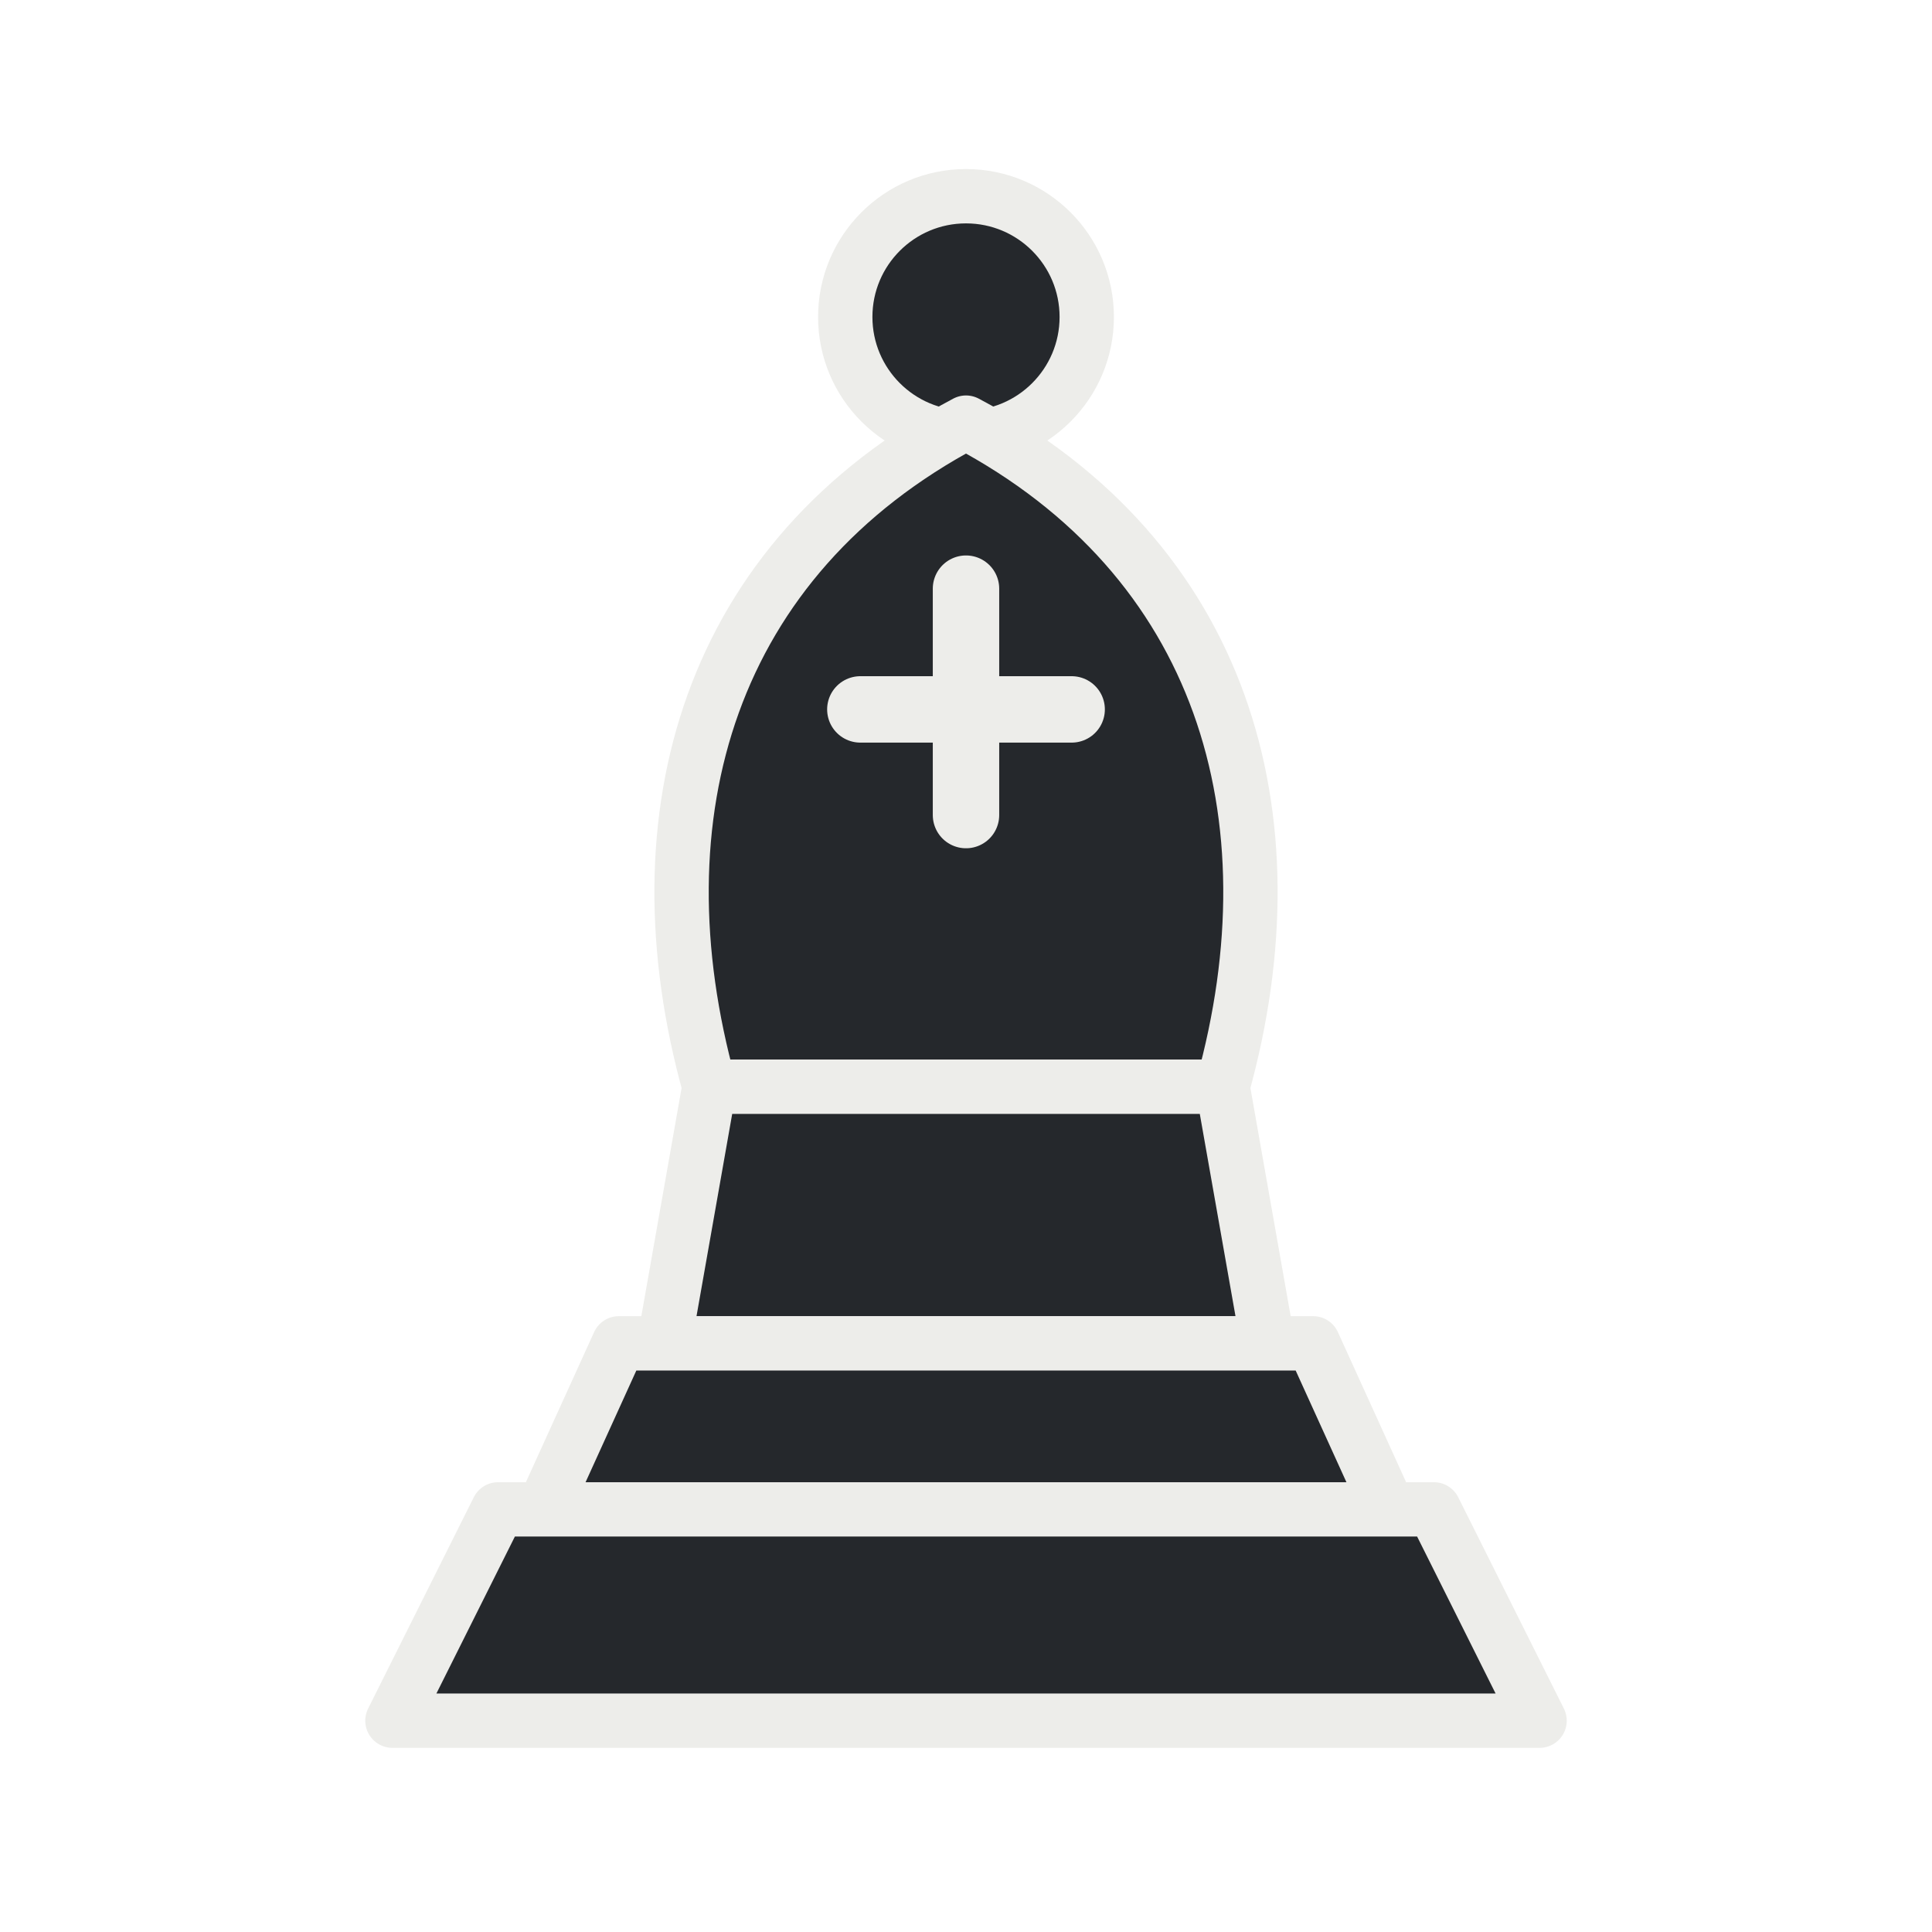
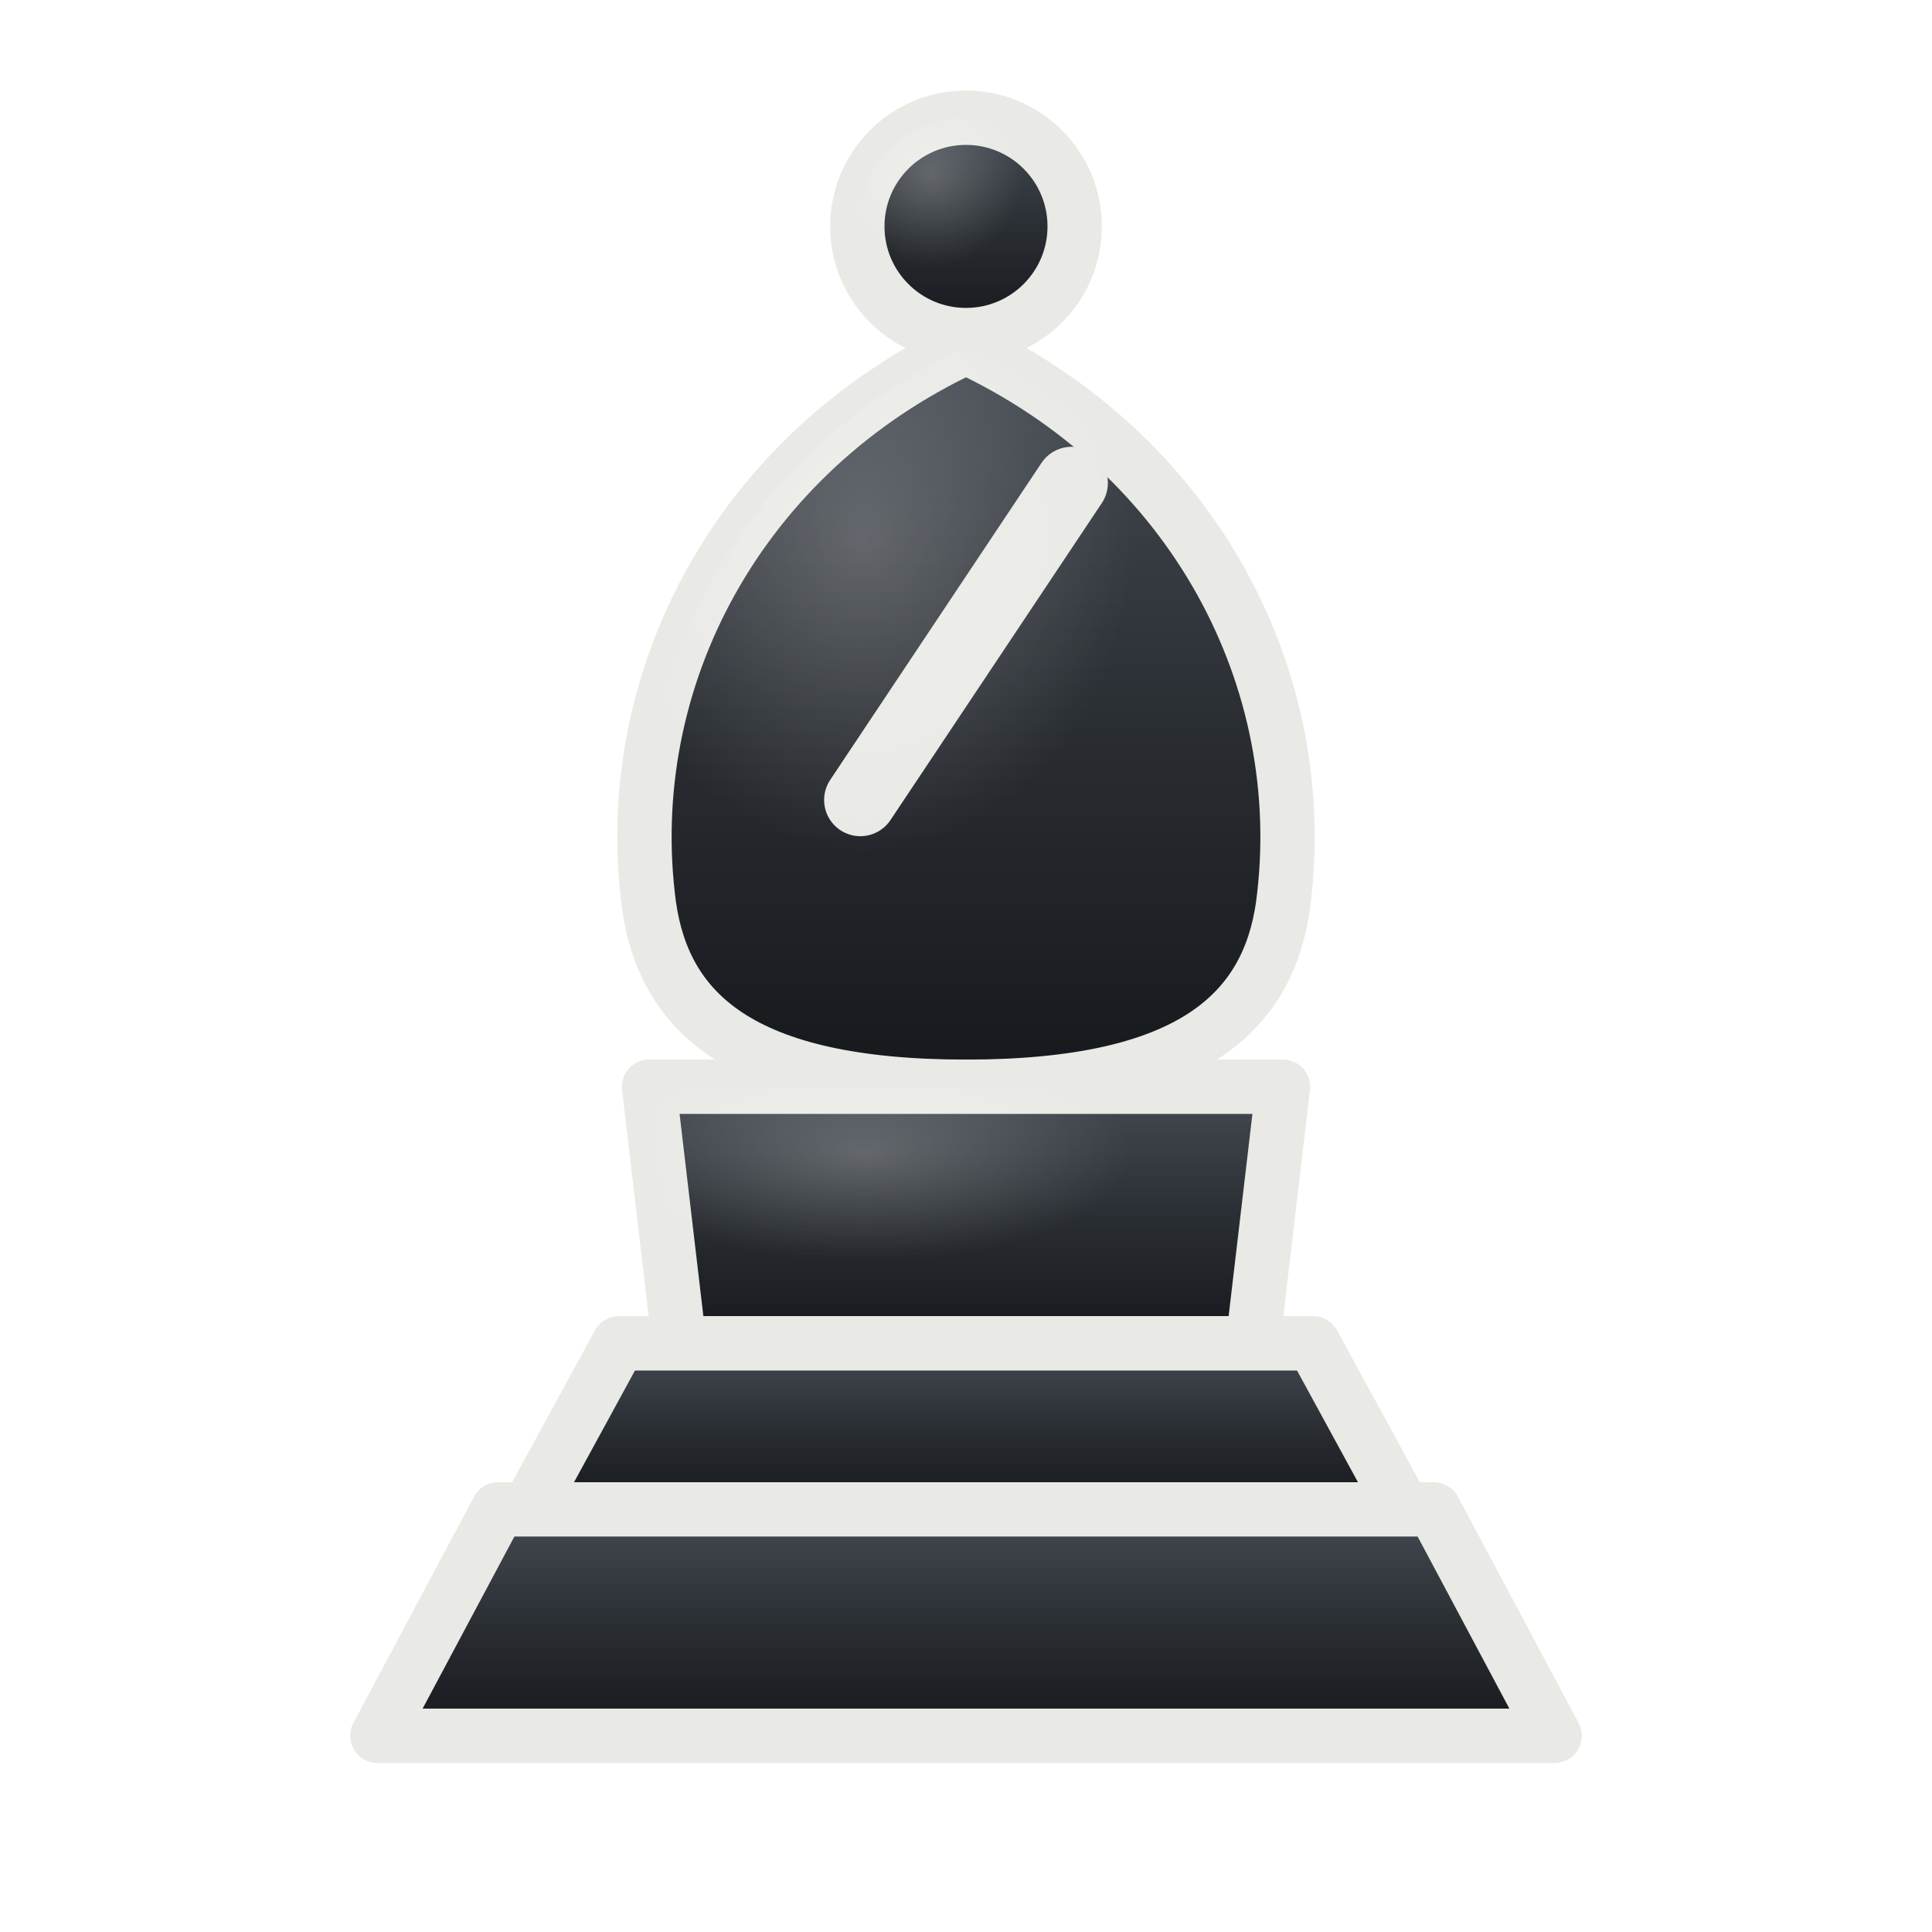
<svg xmlns="http://www.w3.org/2000/svg" width="64" height="64" viewBox="0 0 64 64">
-   <g fill="#25282C" stroke="#EDEDEA" stroke-width="1.8" stroke-linejoin="round" stroke-linecap="round">
-     <circle cx="32" cy="10.5" r="4" />
-     <path d="M 32 14 C 40.5 18.5 43 27 40.5 36 L 23.5 36 C 21 27 23.5 18.5 32 14 Z" />
-     <path d="M 32 19.5 L 32 27 M 28.5 23.5 L 35.5 23.5" stroke-width="2.2" fill="none" />
-     <path d="M 22 44.5 L 42 44.5 L 40.5 36 L 23.5 36 Z" />
-     <path d="M 18 50 L 46 50 L 43.5 44.5 L 20.5 44.5 Z" />
-     <path d="M 13 57 L 51 57 L 47.5 50 L 16.5 50 Z" />
+   <defs>
+     <linearGradient id="body" x1="0" y1="0" x2="0" y2="1">
+       <stop offset="0" stop-color="#454B53" />
+       <stop offset="0.55" stop-color="#282C31" />
+       <stop offset="1" stop-color="#15181B" />
+     </linearGradient>
+     <radialGradient id="sheen" cx="0.34" cy="0.26" r="0.42">
+       <stop offset="0" stop-color="#FFFFFF" stop-opacity="0.22" />
+       <stop offset="1" stop-color="#FFFFFF" stop-opacity="0" />
+     </radialGradient>
+   </defs>
+   <g fill="url(#body)" stroke="#E9E9E5" stroke-width="1.8" stroke-linejoin="round" stroke-linecap="round">
+     <circle cx="32" cy="7.5" r="3.6" />
+     <path d="M 32 11.5 C 39.5 15 43.5 22.5 42.5 30 C 42 33.5 39.5 36 32 36 C 24.5 36 22 33.5 21.5 30 C 20.5 22.5 24.5 15 32 11.5 Z" />
+     <path d="M 35.5 16 L 28.5 26.5" stroke-width="2.4" fill="none" />
+     <path d="M 21.5 36 L 42.5 36 L 41.5 44.5 L 22.5 44.5 Z" />
+     <path d="M 17.5 50 L 46.5 50 L 43.5 44.5 L 20.5 44.5 Z" />
+     <path d="M 12.5 57.5 L 51.5 57.5 L 47.5 50 L 16.5 50 Z" />
+   </g>
+   <g fill="url(#sheen)" stroke="none" pointer-events="none">
+     <circle cx="32" cy="7.5" r="3.6" />
+     <path d="M 32 11.5 C 39.5 15 43.5 22.5 42.5 30 C 42 33.5 39.5 36 32 36 C 24.5 36 22 33.5 21.5 30 C 20.5 22.5 24.5 15 32 11.5 Z" />
+     <path d="M 35.5 16 L 28.5 26.5" />
+     <path d="M 21.5 36 L 42.5 36 L 41.5 44.5 L 22.5 44.5 Z" />
  </g>
</svg>
